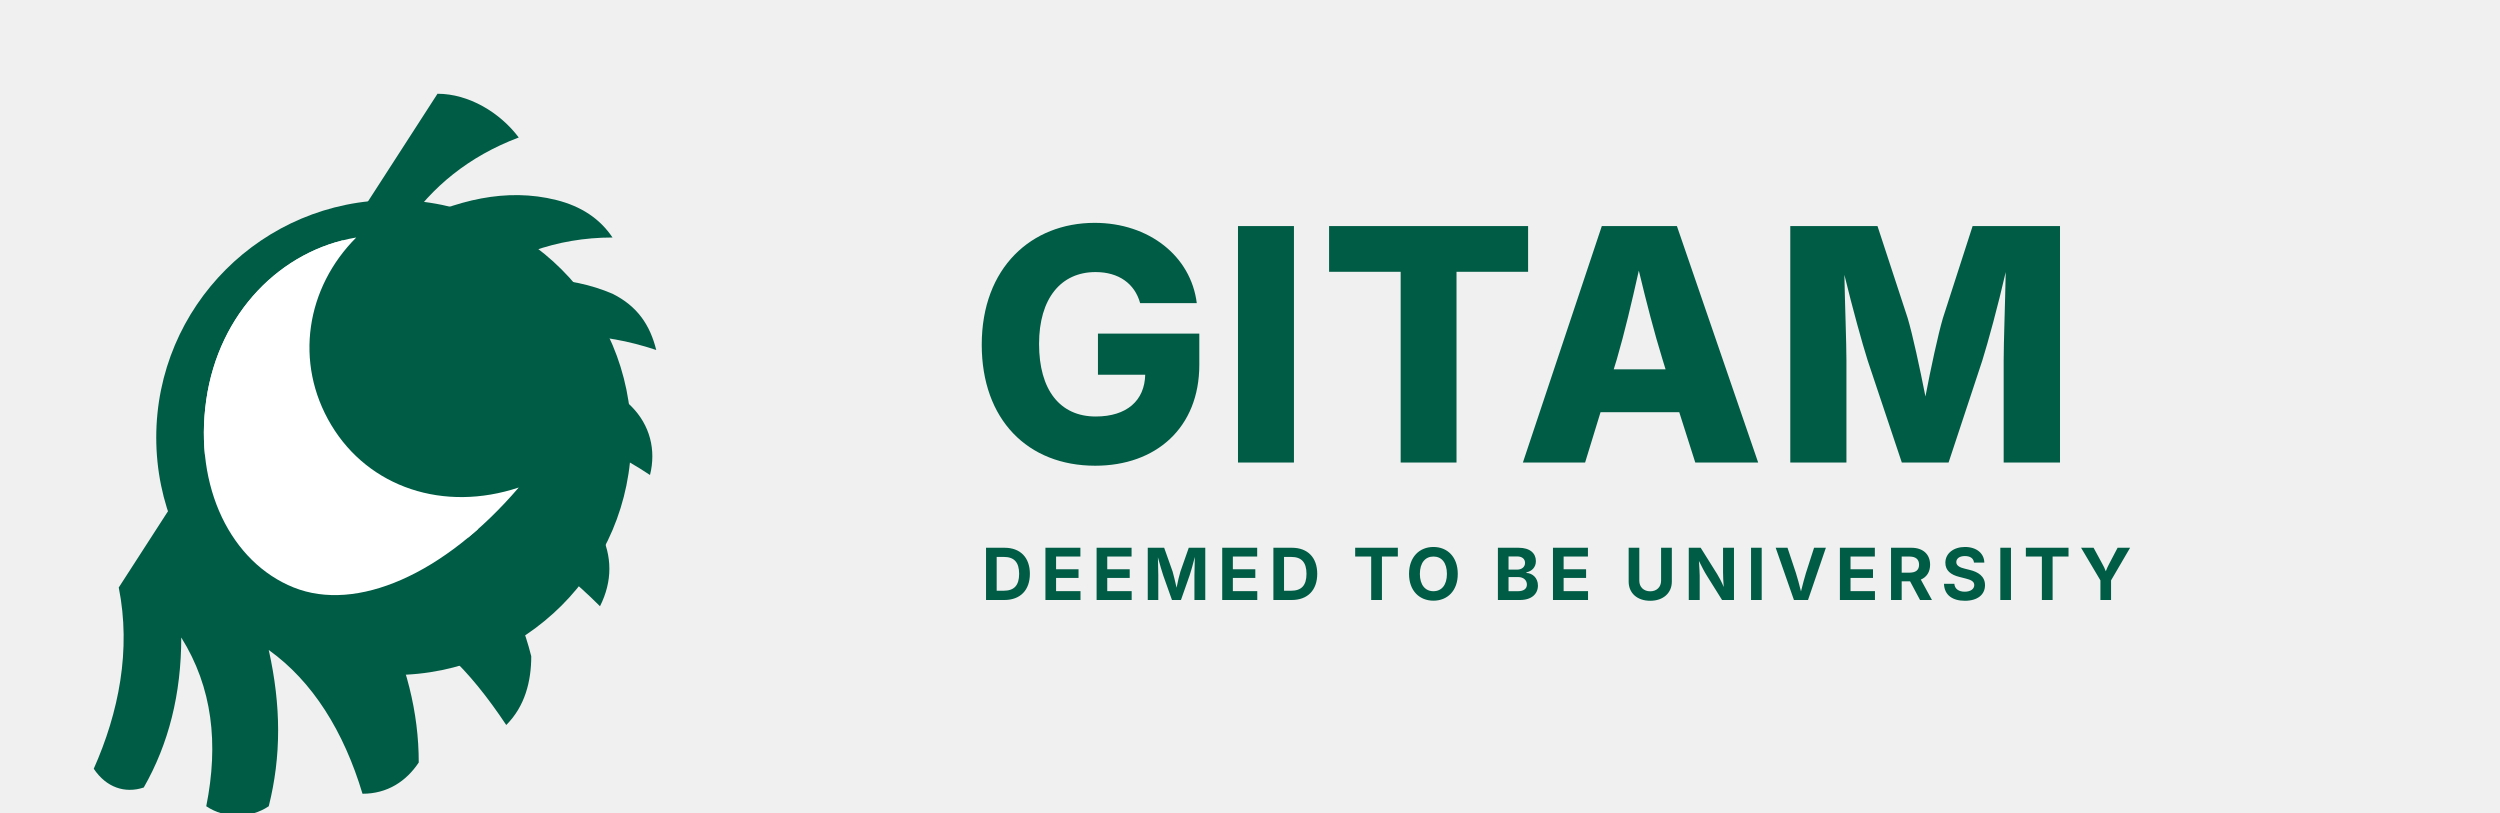
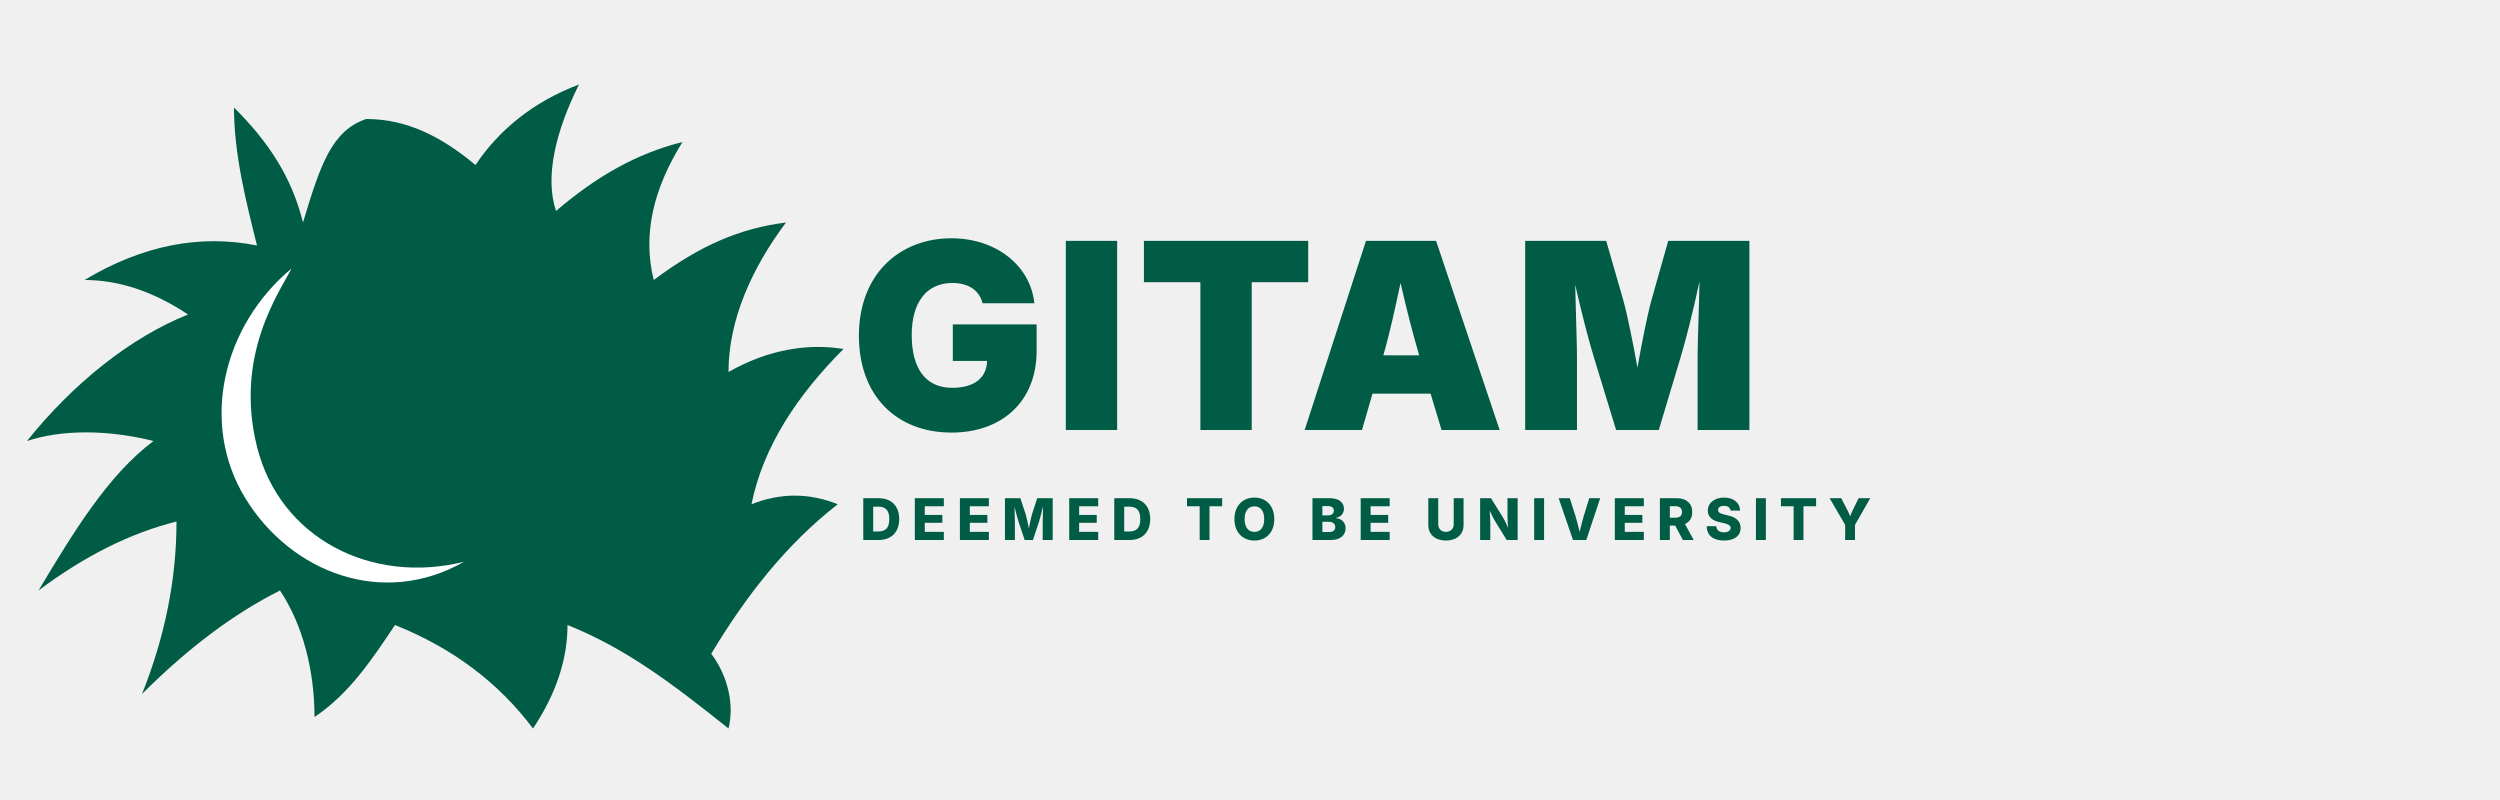
- <svg xmlns="http://www.w3.org/2000/svg" viewBox="0 0 400 130" width="400" height="130">
-   <style>
-     .gitam-text { font-family: 'Inter', 'Segoe UI', -apple-system, sans-serif; font-weight: 800; fill: #005C45; }
-     .gitam-subtext { font-family: 'Inter', 'Segoe UI', -apple-system, sans-serif; font-weight: 700; fill: #005C45; letter-spacing: 1.2px; }
-   </style>
-   <g transform="translate(15, 10)">
-     <path fill="#005C45" d="       M 55,5        C 60,5 65,8 68,12 C 60,15 54,20 50,26 C 58,22 66,20 74,22 C 78,23 81,25 83,28 C 74,28 66,31 60,36 C 68,34 76,34 83,37 C 87,39 89,42 90,46 C 81,43 73,43 66,46 C 74,47 81,50 86,55 C 89,58 90,62 89,66 C 80,60 72,58 64,59 C 71,63 77,68 81,75 C 83,79 83,83 81,87 C 73,79 66,75 58,74 C 64,80 68,87 70,95 C 70,99 69,103 66,106 C 60,97 54,91 46,88 C 50,96 52,104 52,112 C 50,115 47,117 43,117 C 40,107 35,99 28,94 C 30,103 30,111 28,119 C 25,121 21,121 18,119 C 20,109 19,100 14,92 C 14,101 12,109 8,116 C 5,117 2,116 0,113 C 4,104 6,94 4,84     " />
-     <path fill="#005C45" d="       M 48,22        A 38,38 0 1 0 86,60        A 38,38 0 0 0 48,22 Z       M 32,84       C 22,80 16,68 18,54       C 20,40 30,30 42,28       C 34,36 32,48 38,58       C 44,68 56,72 68,68       C 56,82 42,88 32,84 Z     " />
-     <path fill="#FFFFFF" d="       M 32,84       C 22,80 16,68 18,54       C 20,40 30,30 42,28       C 34,36 32,48 38,58       C 44,68 56,72 68,68       C 56,82 42,88 32,84 Z     " />
+ <svg xmlns="http://www.w3.org/2000/svg" viewBox="0 0 500 160" width="500" height="160">
+   <g transform="translate(10, 10)">
+     <g transform="scale(1.15)">
+       <path fill="#005C45" d="         M 55,12          C 62,12 68,15 74,20 C 78,14 84,9 92,6 C 88,14 86,22 88,28 C 95,22 102,18 110,16 C 105,24 103,32 105,40 C 113,34 120,31 128,30 C 122,38 118,47 118,56 C 125,52 132,51 138,52 C 130,60 124,69 122,79 C 127,77 132,77 137,79 C 128,86 121,95 115,105 C 118,109 119,114 118,118 C 108,110 100,104 90,100 C 90,106 88,112 84,118 C 78,110 70,104 60,100 C 56,106 52,112 46,116 C 46,108 44,100 40,94 C 32,98 24,104 16,112 C 20,102 22,92 22,82 C 14,84 6,88 -2,94 C 4,84 10,74 18,68 C 10,66 2,66 -4,68 C 4,58 14,50 24,46 C 18,42 12,40 6,40 C 16,34 26,32 36,34 C 34,26 32,18 32,10 C 38,16 42,22 44,30 C 47,20 49,14 55,12 Z       " />
+       <circle cx="58" cy="62" r="32" fill="#005C45" />
+       <path fill="#FFFFFF" d="         M 42,38          C 30,48 26,65 34,78          C 42,91 58,97 72,89          C 56,93 40,85 36,69          C 32,53 40,42 42,38 Z       " />
+     </g>
  </g>
-   <g transform="translate(155, 32)">
-     <text x="0" y="42" class="gitam-text" font-size="52" letter-spacing="1">GITAM</text>
-     <text x="2" y="64" class="gitam-subtext" font-size="11.5">DEEMED TO BE UNIVERSITY</text>
+   <g transform="translate(170, 42)">
+     <text x="0" y="44" font-family="'Inter', 'Arial Black', sans-serif" font-weight="900" font-size="52" fill="#005C45" letter-spacing="1.5">GITAM</text>
+     <text x="2" y="66" font-family="'Inter', 'Segoe UI', sans-serif" font-weight="800" font-size="11.5" fill="#005C45" letter-spacing="2">DEEMED TO BE UNIVERSITY</text>
  </g>
</svg>
